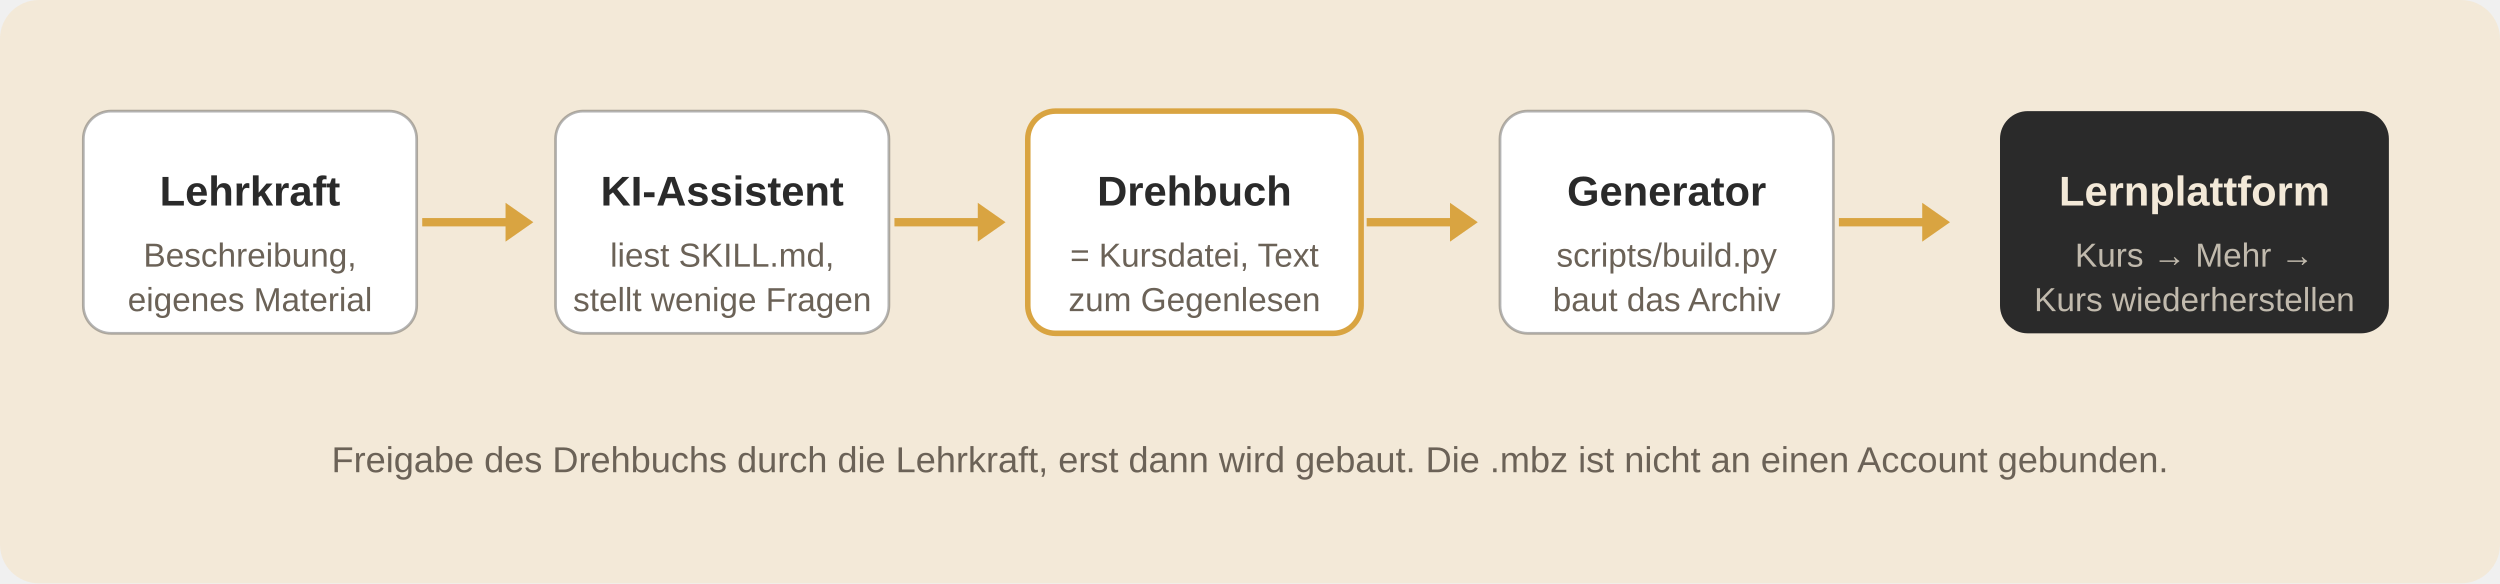
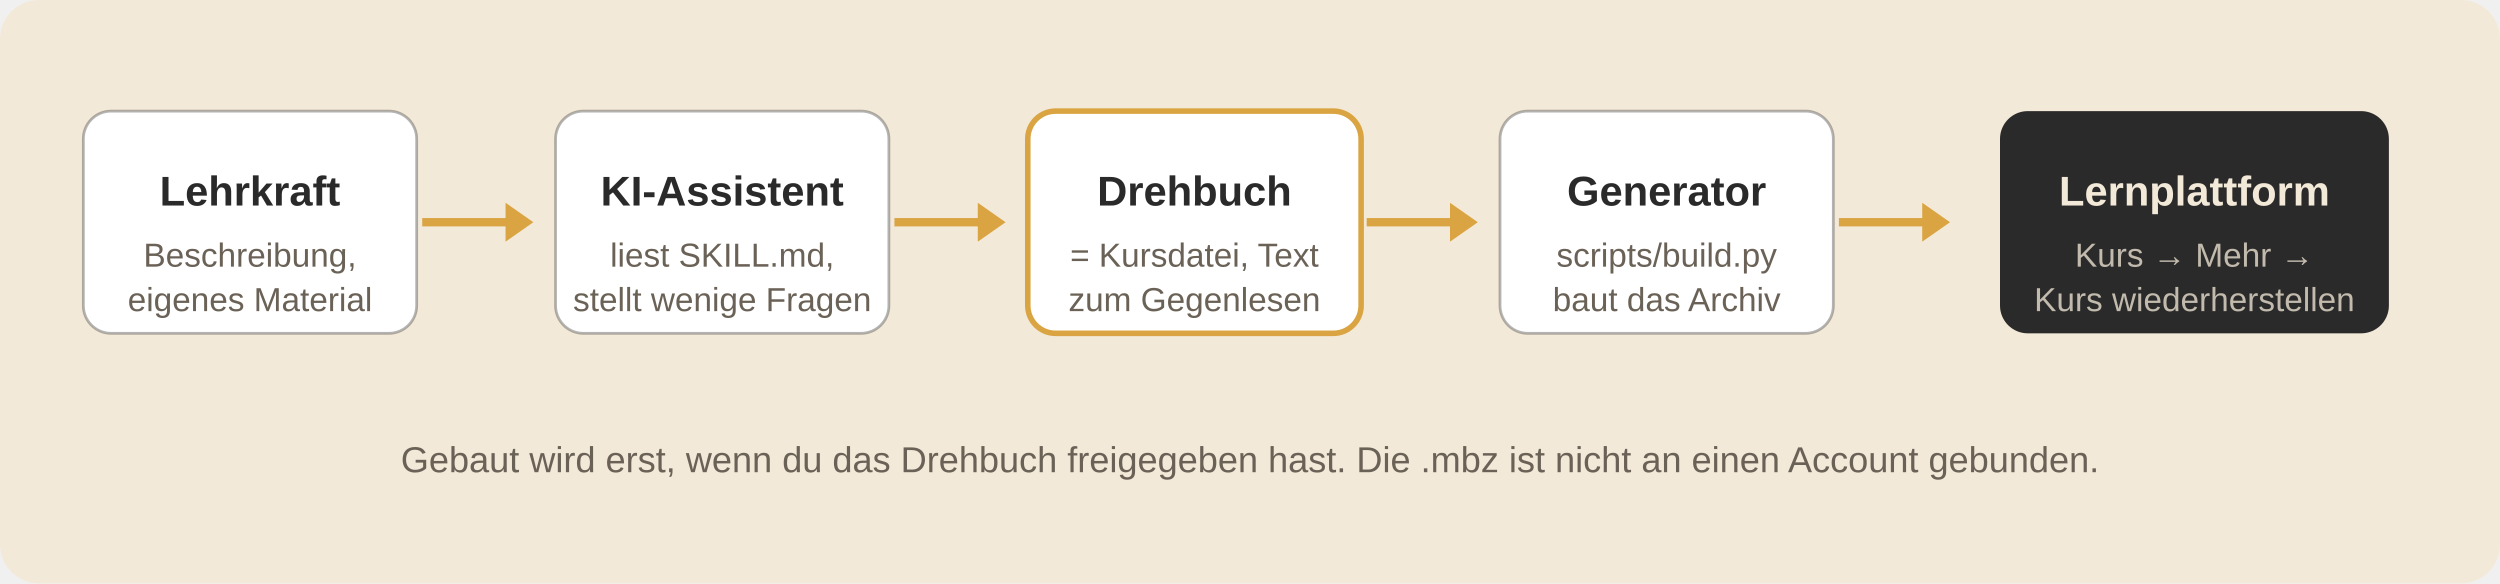
<svg xmlns="http://www.w3.org/2000/svg" width="900" height="210" viewBox="0 0 900 210" role="img" aria-label="Ablauf: Lehrkraft, KI-Assistent, Drehbuch, Generator, Kurssicherung, Lernplattform">
  <rect width="900" height="210" rx="14" fill="#f3e9d8" />
  <g font-family="Segoe UI, Helvetica Neue, Arial, sans-serif" text-anchor="middle" fill="#2a2a2a">
    <g transform="translate(90,80)">
      <rect x="-60" y="-40" width="120" height="80" rx="10" fill="#ffffff" stroke="#2a2a2a" stroke-opacity="0.35" />
      <text y="-6" font-size="15" font-weight="600">Lehrkraft</text>
      <text y="16" font-size="12" fill="#6b6257">Beschreibung,</text>
      <text y="32" font-size="12" fill="#6b6257">eigenes Material</text>
    </g>
    <path d="M152 80 h34" stroke="#d9a441" stroke-width="3" />
    <path d="M182 73 l10 7 -10 7" fill="#d9a441" />
    <g transform="translate(260,80)">
      <rect x="-60" y="-40" width="120" height="80" rx="10" fill="#ffffff" stroke="#2a2a2a" stroke-opacity="0.35" />
      <text y="-6" font-size="15" font-weight="600">KI-Assistent</text>
      <text y="16" font-size="12" fill="#6b6257">liest SKILL.md,</text>
      <text y="32" font-size="12" fill="#6b6257">stellt wenige Fragen</text>
    </g>
    <path d="M322 80 h34" stroke="#d9a441" stroke-width="3" />
    <path d="M352 73 l10 7 -10 7" fill="#d9a441" />
    <g transform="translate(430,80)">
      <rect x="-60" y="-40" width="120" height="80" rx="10" fill="#ffffff" stroke="#d9a441" stroke-width="2" />
      <text y="-6" font-size="15" font-weight="600">Drehbuch</text>
      <text y="16" font-size="12" fill="#6b6257">= Kursdatei, Text</text>
      <text y="32" font-size="12" fill="#6b6257">zum Gegenlesen</text>
    </g>
    <path d="M492 80 h34" stroke="#d9a441" stroke-width="3" />
    <path d="M522 73 l10 7 -10 7" fill="#d9a441" />
    <g transform="translate(600,80)">
      <rect x="-60" y="-40" width="120" height="80" rx="10" fill="#ffffff" stroke="#2a2a2a" stroke-opacity="0.35" />
      <text y="-6" font-size="15" font-weight="600">Generator</text>
      <text y="16" font-size="12" fill="#6b6257">scripts/build.py</text>
      <text y="32" font-size="12" fill="#6b6257">baut das Archiv</text>
    </g>
    <path d="M662 80 h34" stroke="#d9a441" stroke-width="3" />
    <path d="M692 73 l10 7 -10 7" fill="#d9a441" />
    <g transform="translate(790,80)">
      <rect x="-70" y="-40" width="140" height="80" rx="10" fill="#2a2a2a" />
      <text y="-6" font-size="15" font-weight="600" fill="#f3e9d8">Lernplattform</text>
      <text y="16" font-size="12" fill="#f3e9d8" fill-opacity="0.75">Kurs → Mehr →</text>
      <text y="32" font-size="12" fill="#f3e9d8" fill-opacity="0.75">Kurs wiederherstellen</text>
    </g>
-     <text x="450" y="170" font-size="13" fill="#6b6257">Freigabe des Drehbuchs durch die Lehrkraft, erst dann wird gebaut. Die .mbz ist nicht an einen Account gebunden.</text>
+     <text x="450" y="170" font-size="13" fill="#6b6257">Gebaut wird erst, wenn du das Drehbuch freigegeben hast. Die .mbz ist nicht an einen Account gebunden.</text>
  </g>
</svg>
